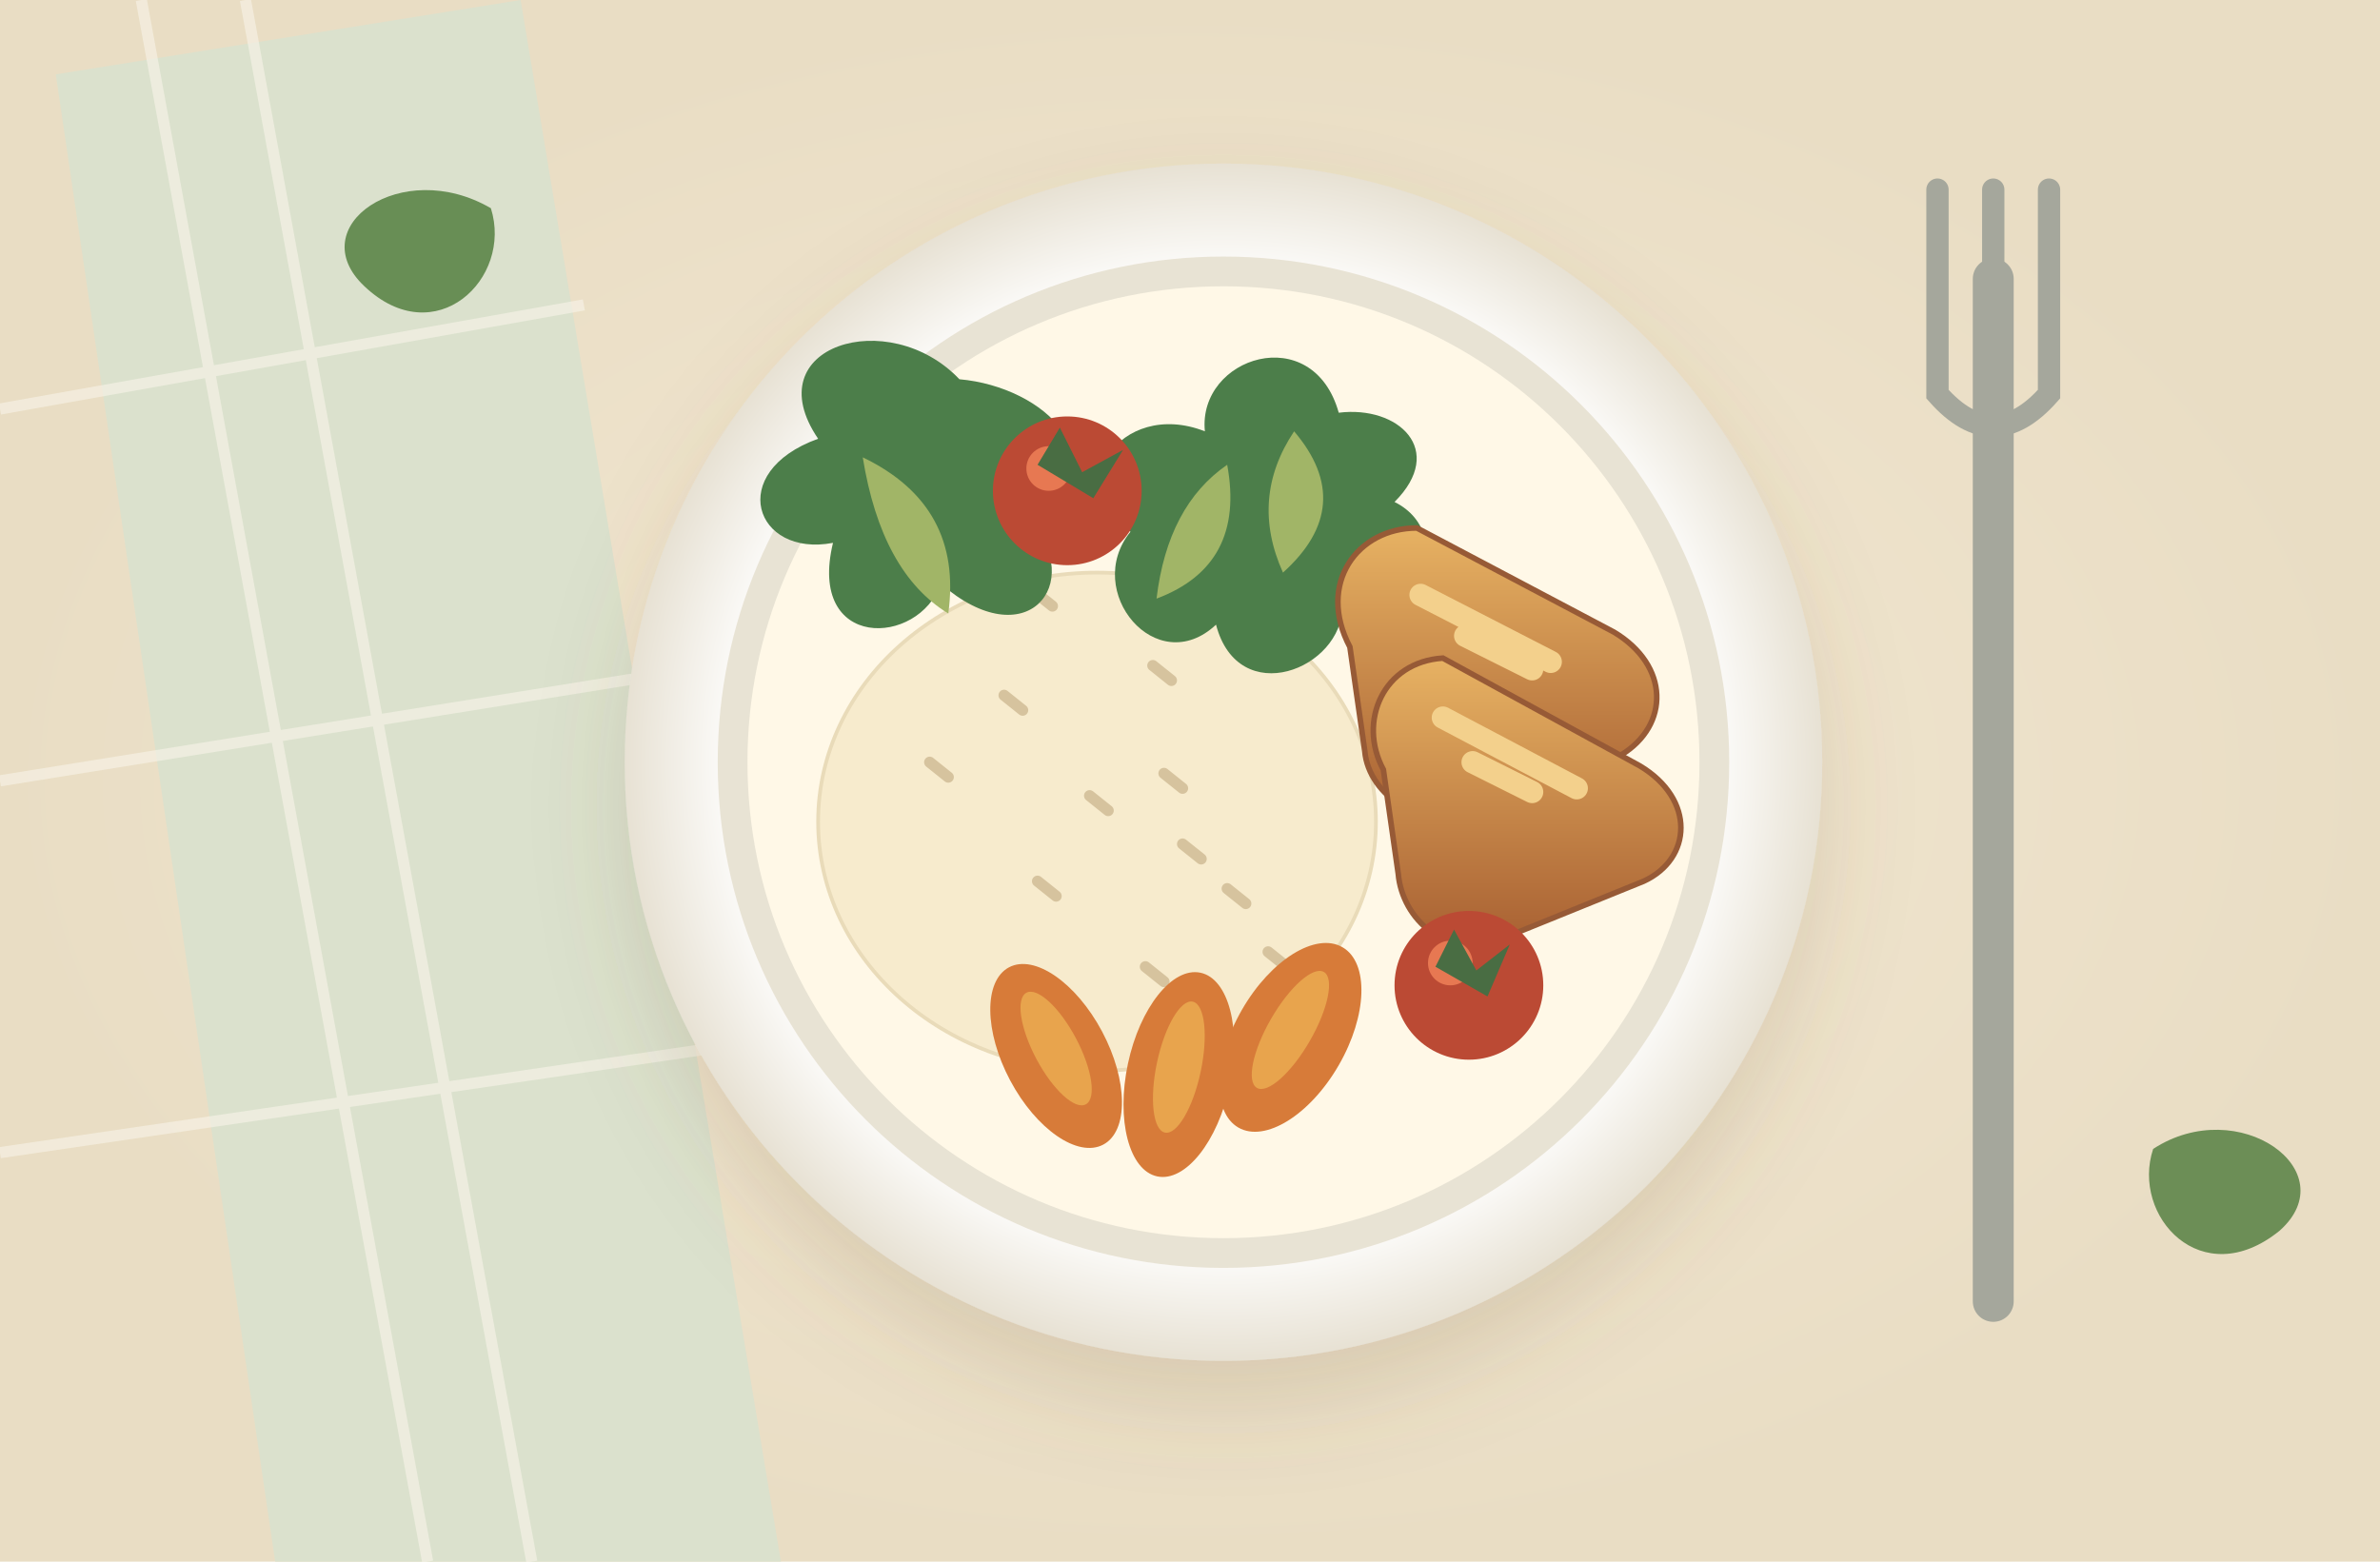
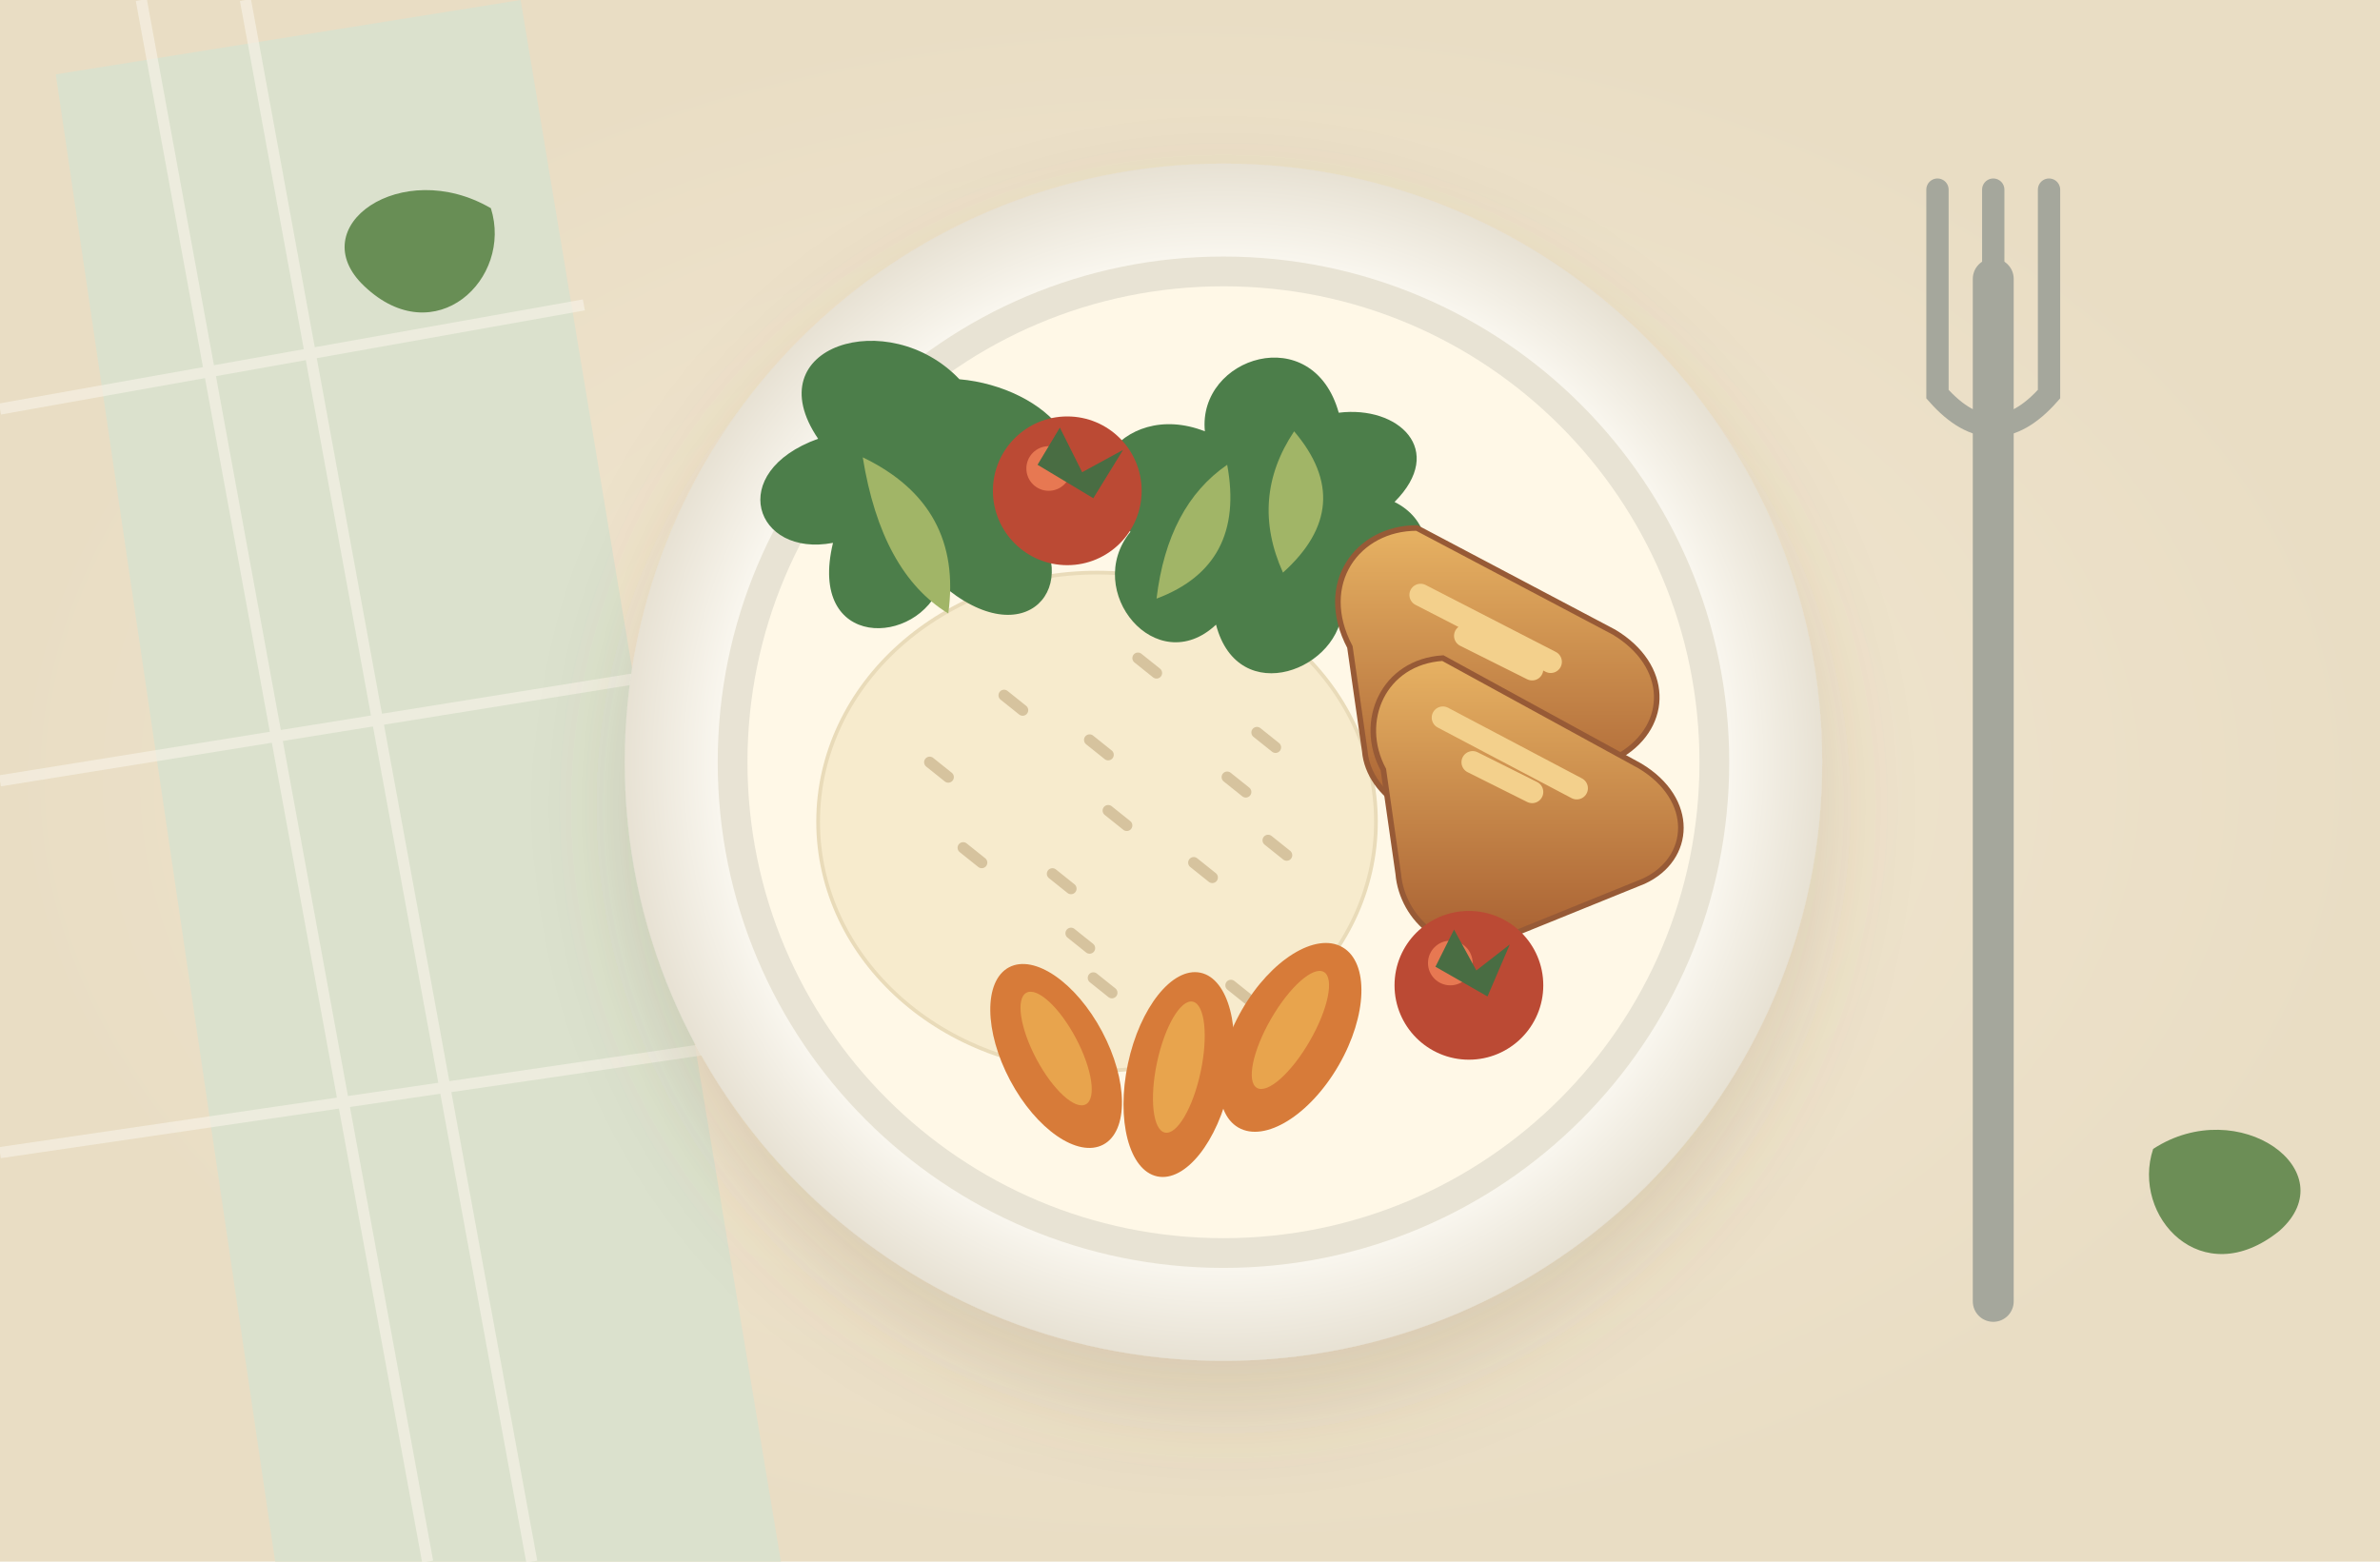
<svg xmlns="http://www.w3.org/2000/svg" viewBox="0 0 640 420">
  <defs>
    <radialGradient id="bg">
      <stop stop-color="#F4E9D4" />
      <stop offset="1" stop-color="#E9DDC4" />
    </radialGradient>
    <radialGradient id="plate">
-       <stop stop-color="#FEFCF6" />
-       <stop offset=".8" stop-color="#FFFFFF" />
+       <stop stop-color="#FFFFFF" />
+       <stop offset=".8" stop-color="#FEFCF6" />
      <stop offset="1" stop-color="#E7E1D3" />
    </radialGradient>
    <linearGradient id="bread" x2="0" y2="1">
      <stop stop-color="#E7B263" />
      <stop offset="1" stop-color="#A86032" />
    </linearGradient>
    <filter id="shadow" x="-.3" y="-.3" width="1.6" height="1.6">
      <feDropShadow dx="0" dy="12" stdDeviation="12" flood-color="#776344" flood-opacity=".17" />
    </filter>
  </defs>
  <rect width="640" height="420" fill="url(#bg)" />
-   <path d="M15 20 140 0l70 420H74z" fill="#DBE1CD" />
+   <path d="M15 20 140 0l70 420H74Z" fill="#DBE1CD" />
  <path d="m38 0 77 420M66 0l77 420M0 110l157-28M0 210l174-28M0 310l191-28" stroke="#F8F4E9" stroke-width="3" opacity=".6" />
  <g filter="url(#shadow)">
    <circle cx="329" cy="205" r="161" fill="url(#plate)" />
    <circle cx="329" cy="205" r="136" fill="#E8E3D4" />
    <circle cx="329" cy="205" r="128" fill="#FFF8E7" />
  </g>
  <g fill="#F7EBCD" stroke="#E9DBB9" stroke-width="1">
    <ellipse cx="295" cy="221" rx="75" ry="67" />
-     <path d="m250 205 5 4m15-22 5 4m18 23 5 4m-20-59 5 4m27 16 5 4m-2 25 5 4m-39 25 5 4m34-14 5 4m-15 29 5 4m28-8 5 4m-52 33 5 4m32-2 5 4m-6-60 5 4m-52 22 5 4" stroke="#D6C39E" stroke-width="3" stroke-linecap="round" />
+     <path d="m250 205 5 4m15-22 5 4m18 8 5 4m-39 25 5 4m34-14 5 4m-15 29 5 4m28-23 5 4m-20-59 5 4m27 16 5 4m-2 25 5 4m-52 33 5 4m32-2 5 4m-6-60 5 4m-52 22 5 4" stroke="#D6C39E" stroke-width="3" stroke-linecap="round" />
  </g>
  <g fill="#4C7E4A">
-     <path d="M258 102c-19-20-55-9-38 16-25 9-17 32 4 28-7 29 23 28 29 11 23 20 39 0 24-17 25-16 4-36-19-38z" />
-     <path d="M360 111c-7-25-38-15-36 5-23-9-39 16-20 27-13 16 7 40 23 25 6 23 34 12 34-5 19 9 32-19 14-28 14-14 1-26-15-24z" />
+     <path d="M258 102c-19-20-55-9-38 16-25 9-17 32 4 28-7 29 23 28 29 11 23 20 39 0 24-17 25-16 4-36-19-38Z" />
+     <path d="M360 111c-7-25-38-15-36 5-23-9-39 16-20 27-13 16 7 40 23 25 6 23 34 12 34-5 19 9 32-19 14-28 14-14 1-26-15-24Z" />
  </g>
  <g fill="#A1B567">
-     <path d="M232 123q27 13 23 42-18-11-23-42z" />
-     <path d="M330 125q-16 11-19 36 24-9 19-36z" />
-     <path d="M348 116q-12 18-3 38 20-18 3-38z" />
+     <path d="M232 123q27 13 23 42-18-11-23-42Z" />
+     <path d="M330 125q-16 11-19 36 24-9 19-36Z" />
+     <path d="M348 116q-12 18-3 38 20-18 3-38Z" />
  </g>
  <g fill="url(#bread)" stroke="#975A36" stroke-width="1.5">
-     <path d="M363 174c-9-17 2-32 18-32l53 28c15 9 15 25 2 33l-39 16c-14 5-29-5-30-17z" />
-     <path d="M372 207c-7-13 0-29 16-30l53 29c15 9 14 25 1 31l-37 15c-16 7-28-5-29-17z" />
+     <path d="M363 174c-9-17 2-32 18-32l53 28c15 9 15 25 2 33l-39 16c-14 5-29-5-30-17Z" />
+     <path d="M372 207c-7-13 0-29 16-30l53 29c15 9 14 25 1 31l-37 15c-16 7-28-5-29-17Z" />
  </g>
  <g stroke="#F3D08C" stroke-width="6" stroke-linecap="round">
    <path d="m382 160 35 18m-23-7 18 9m-24 13 36 19m-28-7 16 8" />
  </g>
  <g fill="#D77B39">
    <ellipse cx="284" cy="284" rx="14" ry="27" transform="rotate(-28 284 284)" />
    <ellipse cx="317" cy="289" rx="14" ry="28" transform="rotate(12 317 289)" />
    <ellipse cx="347" cy="279" rx="15" ry="28" transform="rotate(30 347 279)" />
  </g>
  <g fill="#E8A44D">
    <ellipse cx="284" cy="282" rx="6" ry="17" transform="rotate(-28 284 282)" />
    <ellipse cx="317" cy="287" rx="6" ry="18" transform="rotate(12 317 287)" />
    <ellipse cx="347" cy="277" rx="6" ry="18" transform="rotate(30 347 277)" />
  </g>
  <g fill="#BB4A34">
    <circle cx="287" cy="132" r="20" />
    <circle cx="395" cy="265" r="20" />
  </g>
  <g fill="#E77852">
    <circle cx="282" cy="126" r="6" />
    <circle cx="390" cy="259" r="6" />
  </g>
  <g fill="#496D43">
-     <path d="m285 115 6 12 11-6-8 13-15-9z" />
-     <path d="m391 250 6 11 9-7-6 14-14-8z" />
+     <path d="m285 115 6 12 11-6-8 13-15-9Z" />
+     <path d="m391 250 6 11 9-7-6 14-14-8Z" />
  </g>
  <path d="M536 75v275" stroke="#A5A79C" stroke-width="11" stroke-linecap="round" />
  <path d="M521 51v55q15 17 30 0V51m-15 0v56" fill="none" stroke="#A5A79C" stroke-width="6" stroke-linecap="round" />
-   <path d="M132 56c-24-14-51 5-34 21 19 18 40-2 34-21z" fill="#688E55" />
-   <path d="M579 309c23-15 52 6 34 22-21 17-40-4-34-22z" fill="#6C8E56" />
+   <path d="M132 56c-24-14-51 5-34 21 19 18 40-2 34-21Z" fill="#688E55" />
+   <path d="M579 309c23-15 52 6 34 22-21 17-40-4-34-22Z" fill="#6C8E56" />
</svg>
